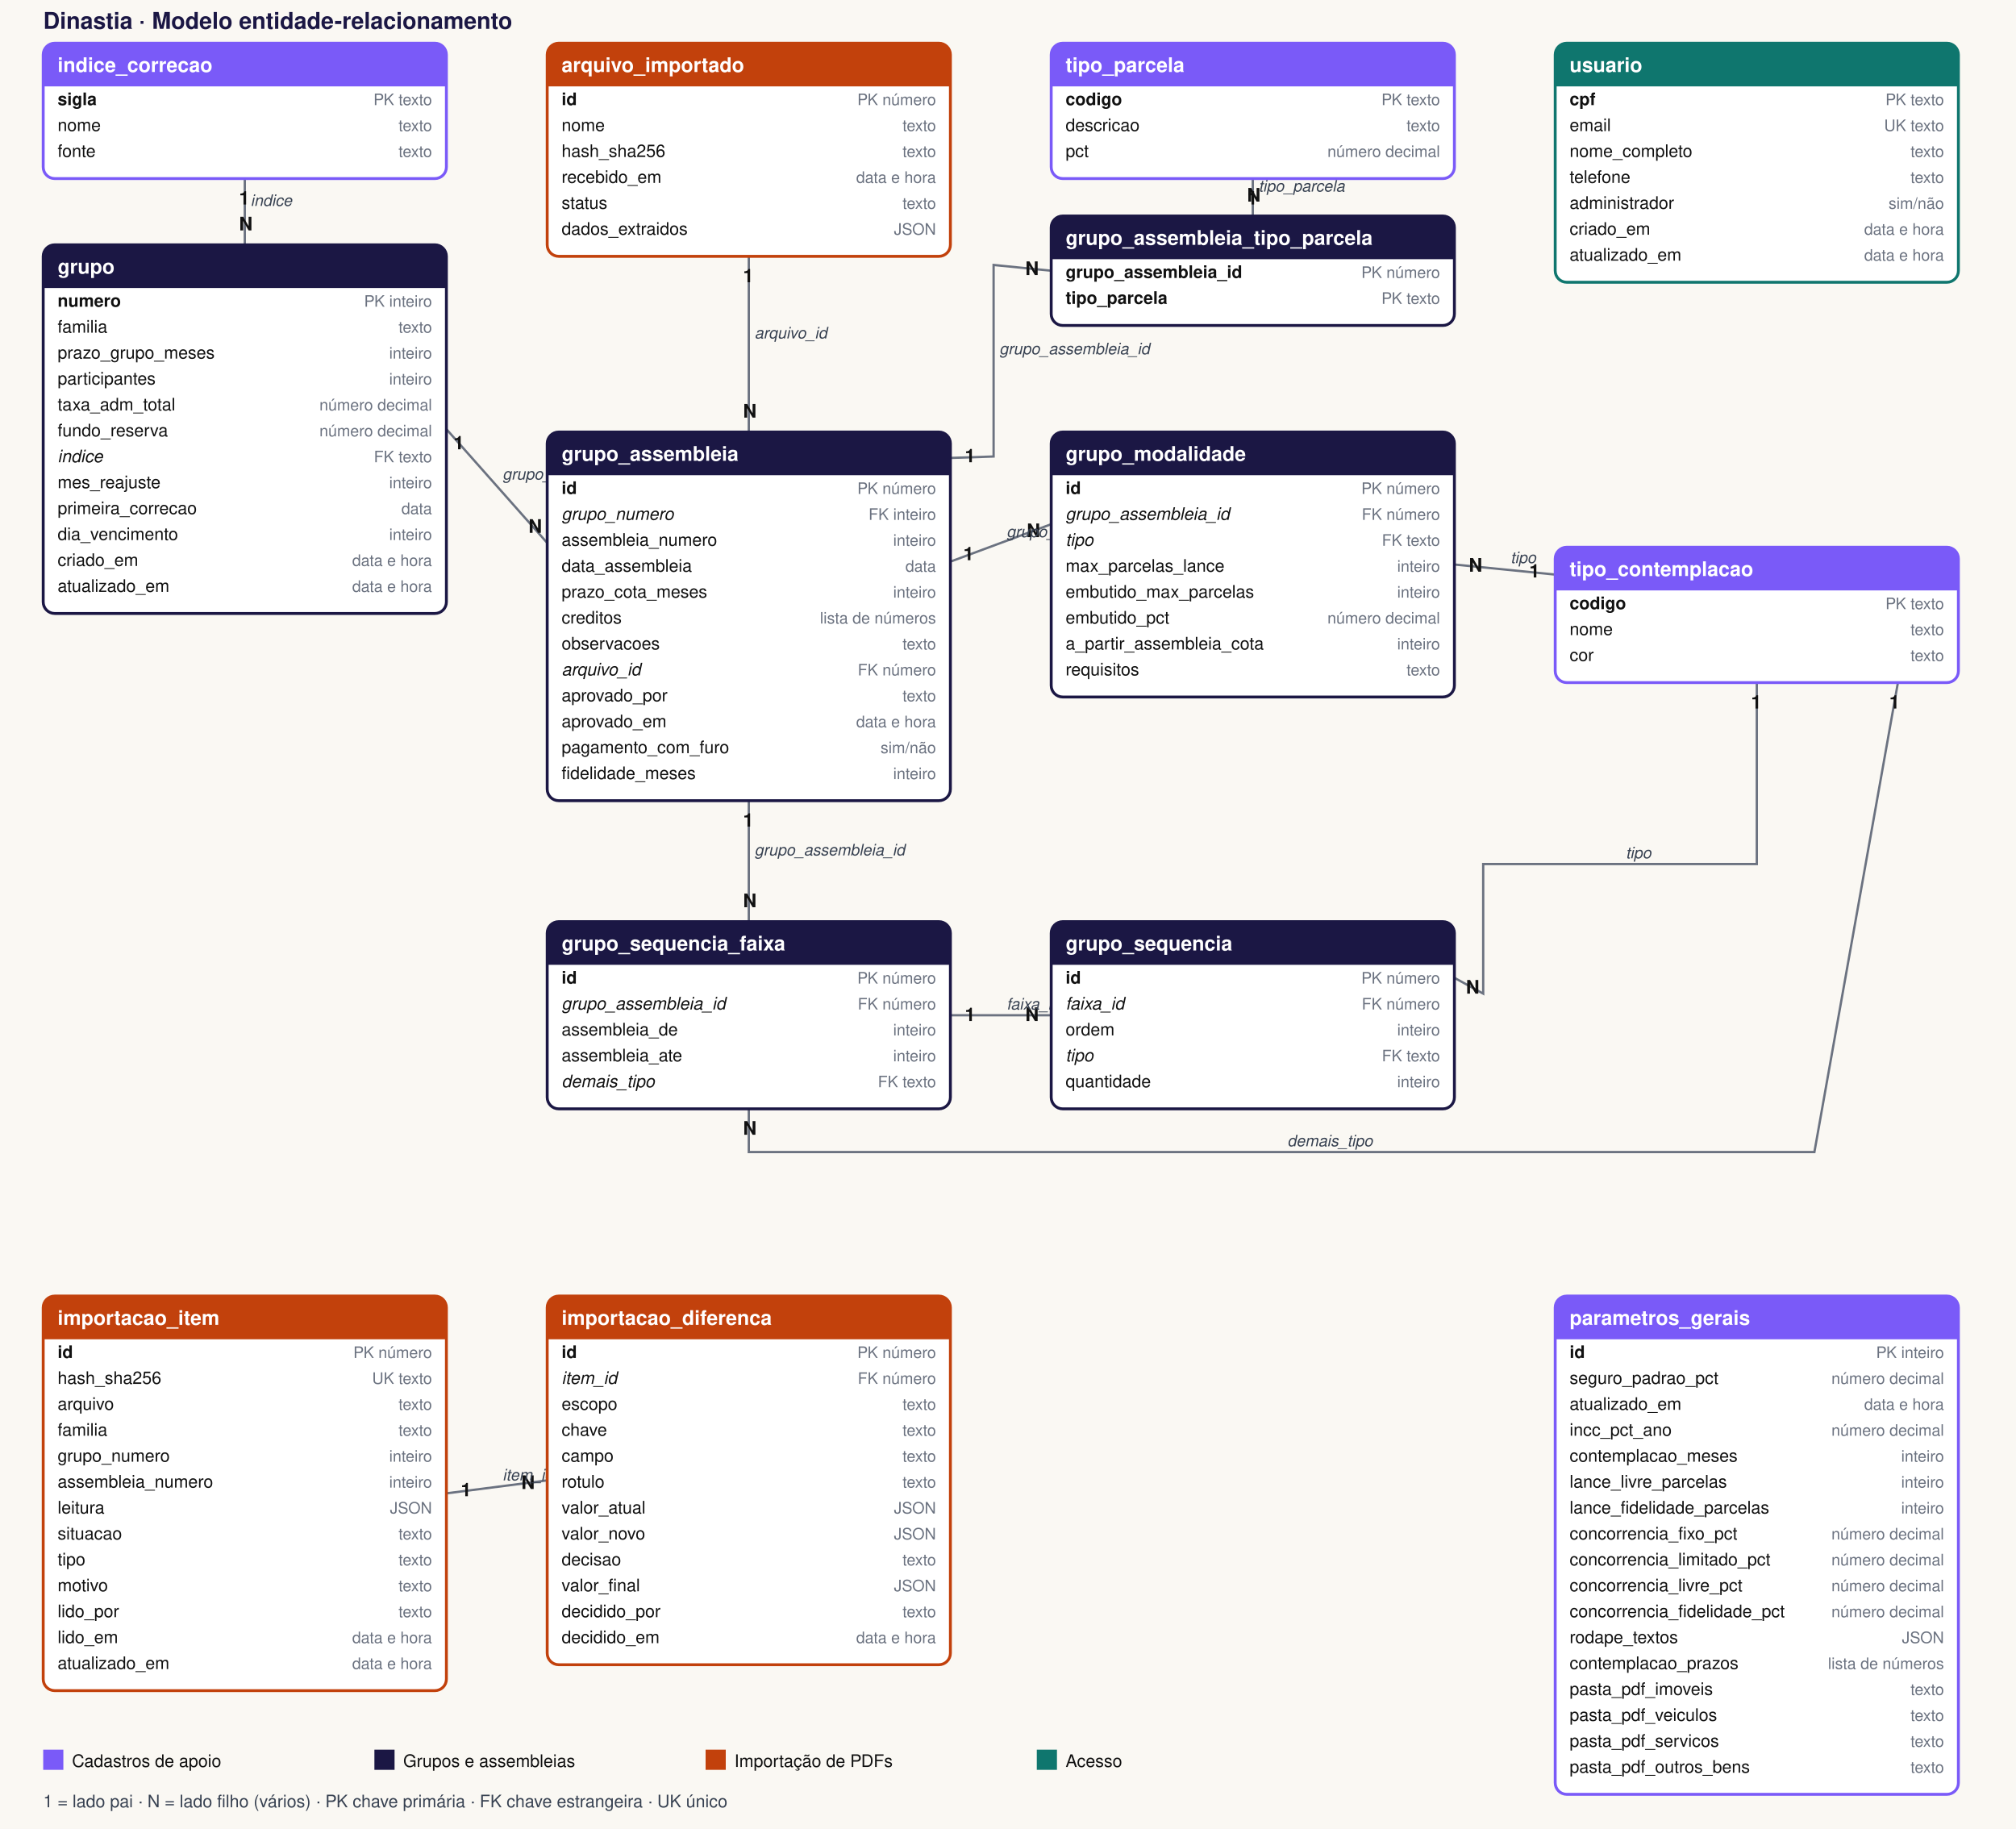
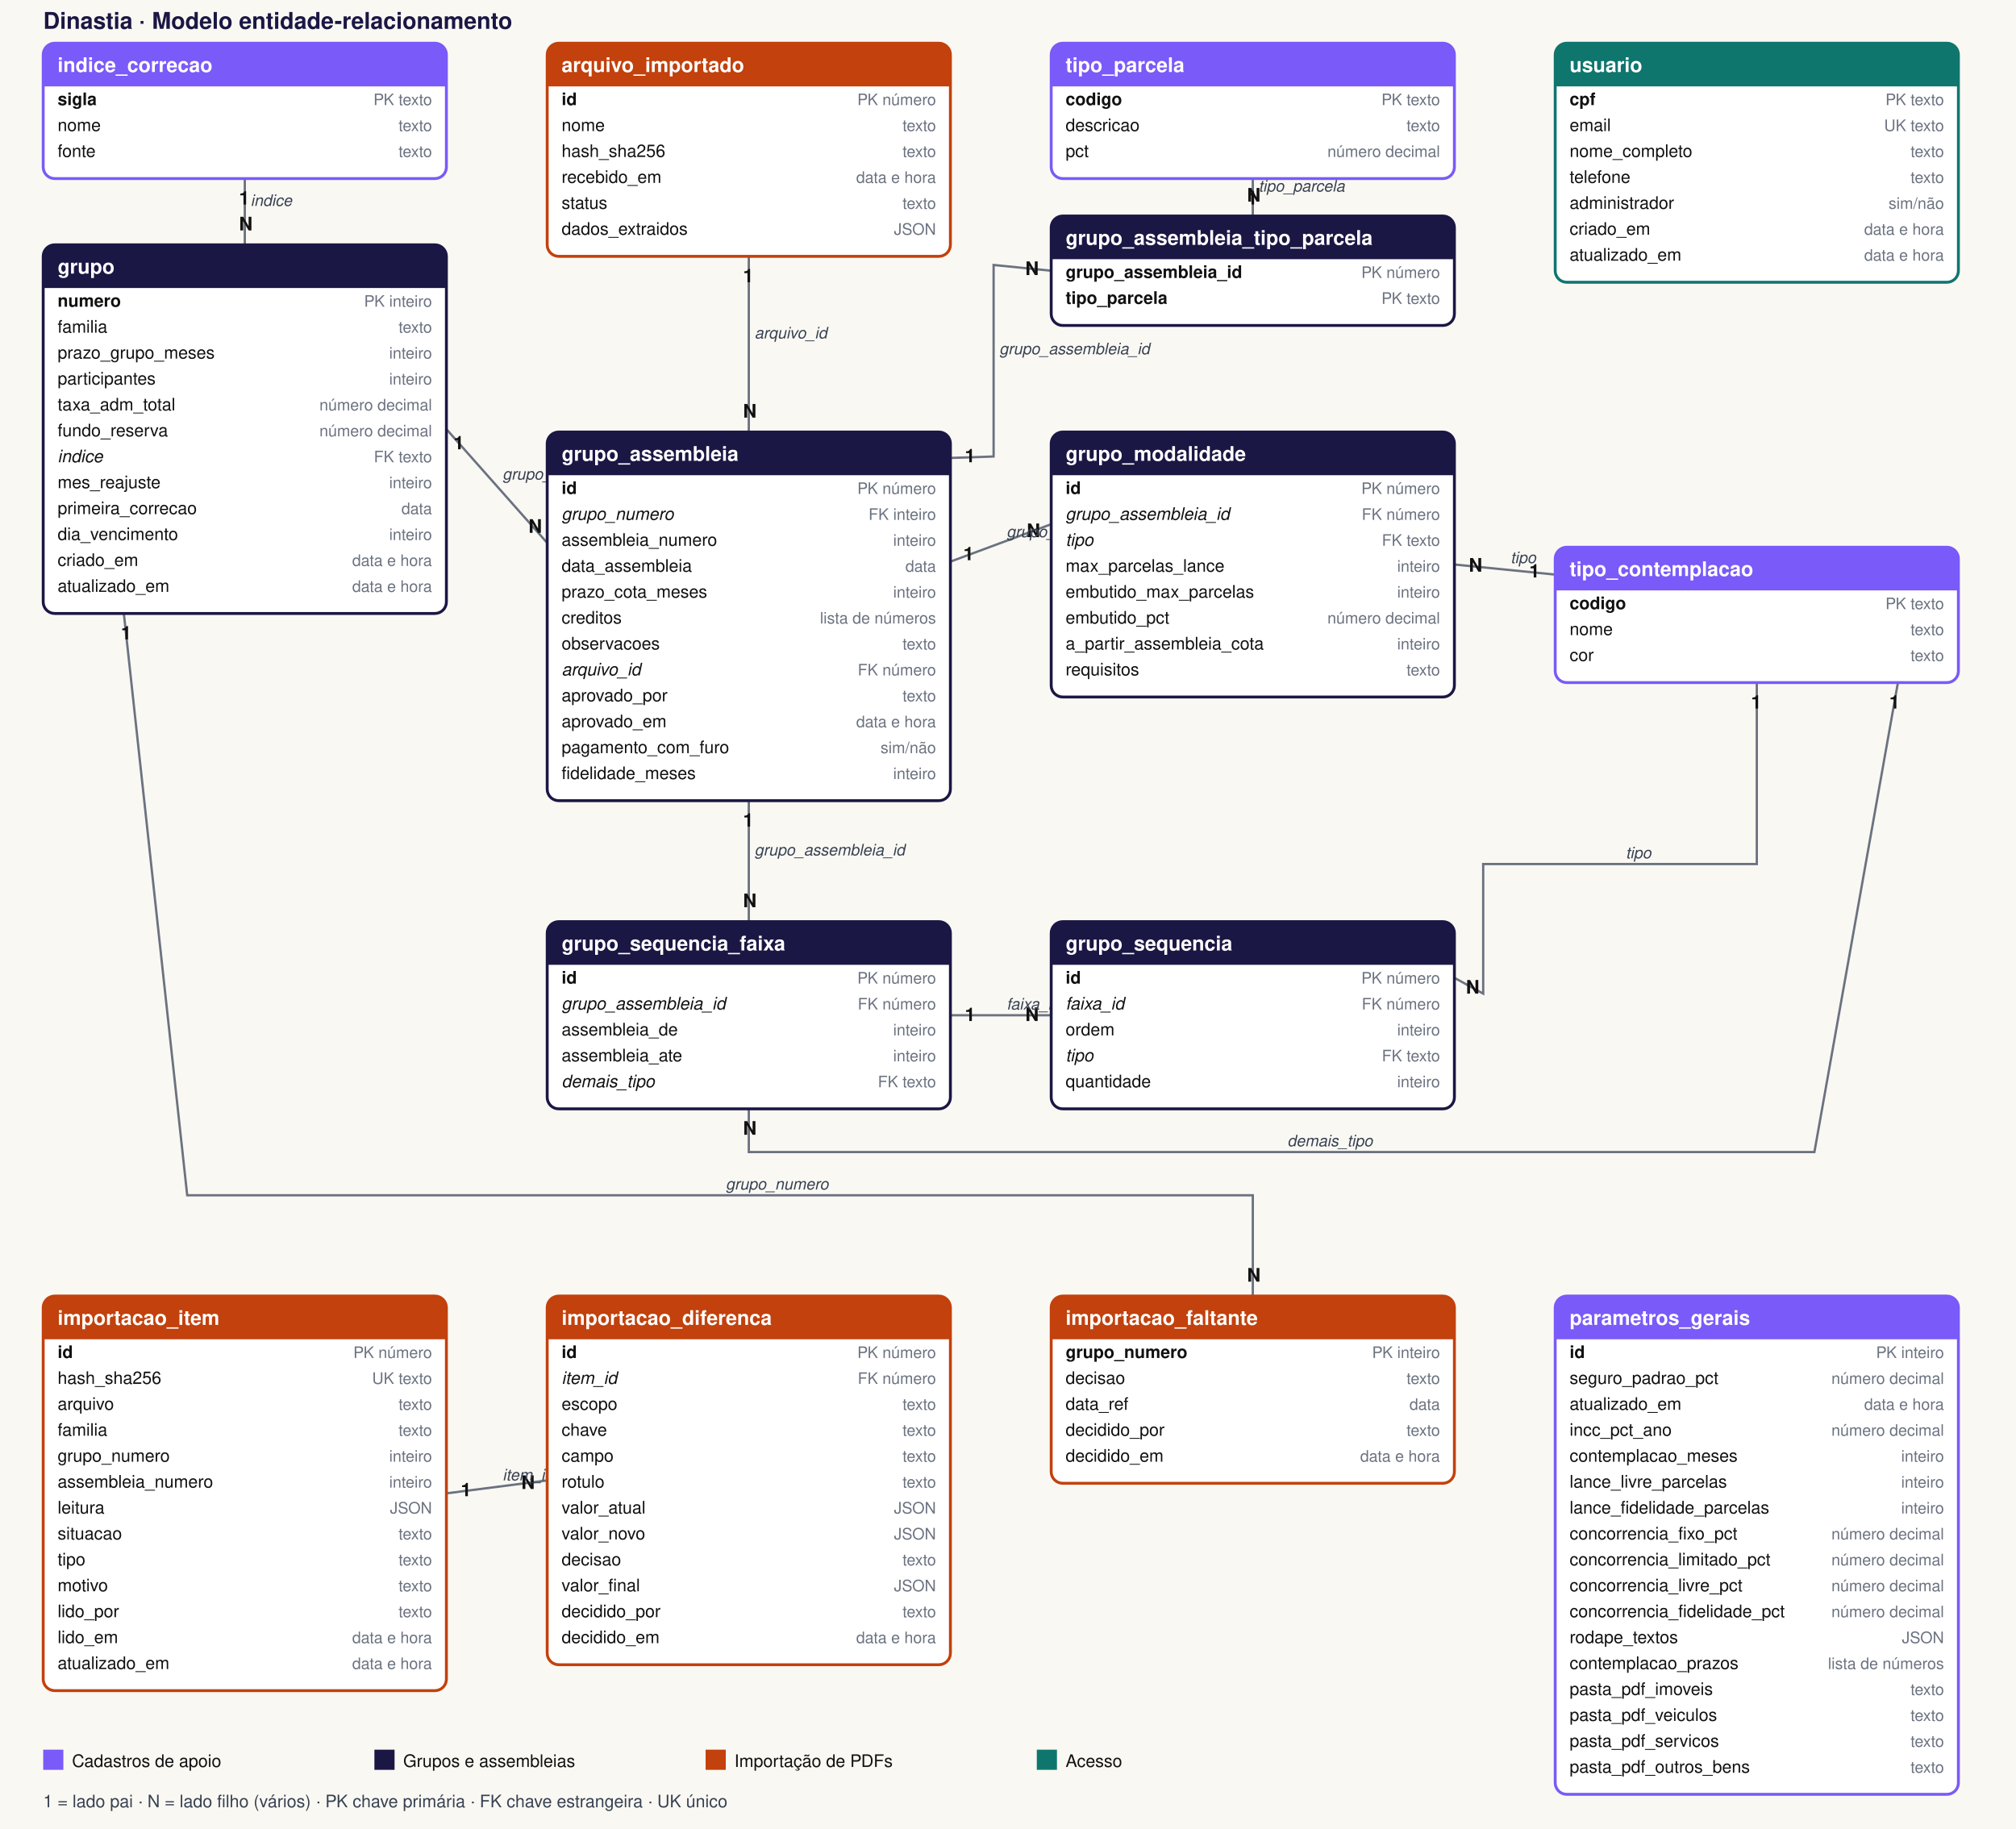
<svg xmlns="http://www.w3.org/2000/svg" width="1400" height="1270" viewBox="0 0 1400 1270" font-family="Helvetica, Arial, sans-serif">
  <rect width="1400" height="1270" fill="#faf8f3" />
  <text x="30" y="20" font-size="16" font-weight="700" fill="#1b1744">Dinastia · Modelo entidade-relacionamento</text>
  <polyline points="170,124 170,170" fill="none" stroke="#6b7280" stroke-width="1.6" />
  <text x="166" y="142" font-size="13" font-weight="700" fill="#111">1</text>
  <text x="166" y="160" font-size="13" font-weight="700" fill="#111">N</text>
  <text x="174" y="143" font-size="11" fill="#374151" font-style="italic">indice</text>
  <polyline points="310,298 380,377" fill="none" stroke="#6b7280" stroke-width="1.6" />
  <text x="315" y="312" font-size="13" font-weight="700" fill="#111">1</text>
  <text x="367" y="370" font-size="13" font-weight="700" fill="#111">N</text>
  <text x="349" y="333" font-size="11" fill="#374151" font-style="italic">grupo_numero</text>
  <polyline points="520,178 520,300" fill="none" stroke="#6b7280" stroke-width="1.6" />
  <text x="516" y="196" font-size="13" font-weight="700" fill="#111">1</text>
  <text x="516" y="290" font-size="13" font-weight="700" fill="#111">N</text>
  <text x="524" y="235" font-size="11" fill="#374151" font-style="italic">arquivo_id</text>
  <polyline points="660,318 690,317 690,184 730,188" fill="none" stroke="#6b7280" stroke-width="1.6" />
  <text x="670" y="321" font-size="13" font-weight="700" fill="#111">1</text>
  <text x="712" y="191" font-size="13" font-weight="700" fill="#111">N</text>
  <text x="694" y="246" font-size="11" fill="#374151" font-style="italic">grupo_assembleia_id</text>
  <polyline points="870,124 870,150" fill="none" stroke="#6b7280" stroke-width="1.6" />
  <text x="866" y="142" font-size="13" font-weight="700" fill="#111">1</text>
  <text x="866" y="140" font-size="13" font-weight="700" fill="#111">N</text>
  <text x="874" y="133" font-size="11" fill="#374151" font-style="italic">tipo_parcela</text>
  <polyline points="660,390 730,364" fill="none" stroke="#6b7280" stroke-width="1.6" />
  <text x="669" y="389" font-size="13" font-weight="700" fill="#111">1</text>
  <text x="713" y="373" font-size="13" font-weight="700" fill="#111">N</text>
  <text x="699" y="373" font-size="11" fill="#374151" font-style="italic">grupo_assembleia_id</text>
  <polyline points="1080,399 1010,392" fill="none" stroke="#6b7280" stroke-width="1.6" />
  <text x="1062" y="401" font-size="13" font-weight="700" fill="#111">1</text>
  <text x="1020" y="397" font-size="13" font-weight="700" fill="#111">N</text>
  <text x="1049" y="391" font-size="11" fill="#374151" font-style="italic">tipo</text>
  <polyline points="520,556 520,640" fill="none" stroke="#6b7280" stroke-width="1.6" />
  <text x="516" y="574" font-size="13" font-weight="700" fill="#111">1</text>
  <text x="516" y="630" font-size="13" font-weight="700" fill="#111">N</text>
  <text x="524" y="594" font-size="11" fill="#374151" font-style="italic">grupo_assembleia_id</text>
  <polyline points="660,705 730,705" fill="none" stroke="#6b7280" stroke-width="1.6" />
  <text x="670" y="709" font-size="13" font-weight="700" fill="#111">1</text>
  <text x="712" y="709" font-size="13" font-weight="700" fill="#111">N</text>
  <text x="699" y="701" font-size="11" fill="#374151" font-style="italic">faixa_id</text>
  <polyline points="1220,474 1220,600 1030,600 1030,690 1010,679" fill="none" stroke="#6b7280" stroke-width="1.6" />
  <text x="1216" y="492" font-size="13" font-weight="700" fill="#111">1</text>
  <text x="1018" y="690" font-size="13" font-weight="700" fill="#111">N</text>
  <text x="1129" y="596" font-size="11" fill="#374151" font-style="italic">tipo</text>
  <polyline points="1318,474 1260,800 520,800 520,770" fill="none" stroke="#6b7280" stroke-width="1.6" />
  <text x="1312" y="492" font-size="13" font-weight="700" fill="#111">1</text>
  <text x="516" y="788" font-size="13" font-weight="700" fill="#111">N</text>
  <text x="894" y="796" font-size="11" fill="#374151" font-style="italic">demais_tipo</text>
  <polyline points="310,1037 380,1028" fill="none" stroke="#6b7280" stroke-width="1.6" />
  <text x="320" y="1039" font-size="13" font-weight="700" fill="#111">1</text>
  <text x="362" y="1034" font-size="13" font-weight="700" fill="#111">N</text>
  <text x="349" y="1028" font-size="11" fill="#374151" font-style="italic">item_id</text>
+   <polyline points="86,426 130,830 870,830 870,900" fill="none" stroke="#6b7280" stroke-width="1.6" />
+   <text x="84" y="444" font-size="13" font-weight="700" fill="#111">1</text>
+   <text x="866" y="890" font-size="13" font-weight="700" fill="#111">N</text>
+   <text x="504" y="826" font-size="11" fill="#374151" font-style="italic">grupo_numero</text>
  <g>
    <rect x="30" y="30" width="280" height="94" rx="8" fill="#fff" stroke="#7a5af8" stroke-width="2" />
    <path d="M30,38 a8,8 0 0 1 8,-8 h264 a8,8 0 0 1 8,8 v22 h-280 z" fill="#7a5af8" />
    <text x="40" y="50" font-size="14" font-weight="700" fill="#fff">indice_correcao</text>
    <text x="40" y="73" font-size="12" font-weight="700" font-style="normal" fill="#111">sigla</text>
    <text x="300" y="73" font-size="11" text-anchor="end" fill="#6b7280">PK  texto</text>
    <text x="40" y="91" font-size="12" font-weight="400" font-style="normal" fill="#111">nome</text>
    <text x="300" y="91" font-size="11" text-anchor="end" fill="#6b7280">texto</text>
    <text x="40" y="109" font-size="12" font-weight="400" font-style="normal" fill="#111">fonte</text>
    <text x="300" y="109" font-size="11" text-anchor="end" fill="#6b7280">texto</text>
  </g>
  <g>
    <rect x="30" y="170" width="280" height="256" rx="8" fill="#fff" stroke="#1b1744" stroke-width="2" />
    <path d="M30,178 a8,8 0 0 1 8,-8 h264 a8,8 0 0 1 8,8 v22 h-280 z" fill="#1b1744" />
    <text x="40" y="190" font-size="14" font-weight="700" fill="#fff">grupo</text>
    <text x="40" y="213" font-size="12" font-weight="700" font-style="normal" fill="#111">numero</text>
    <text x="300" y="213" font-size="11" text-anchor="end" fill="#6b7280">PK  inteiro</text>
    <text x="40" y="231" font-size="12" font-weight="400" font-style="normal" fill="#111">familia</text>
    <text x="300" y="231" font-size="11" text-anchor="end" fill="#6b7280">texto</text>
    <text x="40" y="249" font-size="12" font-weight="400" font-style="normal" fill="#111">prazo_grupo_meses</text>
    <text x="300" y="249" font-size="11" text-anchor="end" fill="#6b7280">inteiro</text>
    <text x="40" y="267" font-size="12" font-weight="400" font-style="normal" fill="#111">participantes</text>
    <text x="300" y="267" font-size="11" text-anchor="end" fill="#6b7280">inteiro</text>
    <text x="40" y="285" font-size="12" font-weight="400" font-style="normal" fill="#111">taxa_adm_total</text>
    <text x="300" y="285" font-size="11" text-anchor="end" fill="#6b7280">número decimal</text>
    <text x="40" y="303" font-size="12" font-weight="400" font-style="normal" fill="#111">fundo_reserva</text>
    <text x="300" y="303" font-size="11" text-anchor="end" fill="#6b7280">número decimal</text>
    <text x="40" y="321" font-size="12" font-weight="400" font-style="italic" fill="#111">indice</text>
    <text x="300" y="321" font-size="11" text-anchor="end" fill="#6b7280">FK  texto</text>
    <text x="40" y="339" font-size="12" font-weight="400" font-style="normal" fill="#111">mes_reajuste</text>
    <text x="300" y="339" font-size="11" text-anchor="end" fill="#6b7280">inteiro</text>
    <text x="40" y="357" font-size="12" font-weight="400" font-style="normal" fill="#111">primeira_correcao</text>
    <text x="300" y="357" font-size="11" text-anchor="end" fill="#6b7280">data</text>
    <text x="40" y="375" font-size="12" font-weight="400" font-style="normal" fill="#111">dia_vencimento</text>
    <text x="300" y="375" font-size="11" text-anchor="end" fill="#6b7280">inteiro</text>
    <text x="40" y="393" font-size="12" font-weight="400" font-style="normal" fill="#111">criado_em</text>
    <text x="300" y="393" font-size="11" text-anchor="end" fill="#6b7280">data e hora</text>
    <text x="40" y="411" font-size="12" font-weight="400" font-style="normal" fill="#111">atualizado_em</text>
    <text x="300" y="411" font-size="11" text-anchor="end" fill="#6b7280">data e hora</text>
  </g>
  <g>
    <rect x="380" y="30" width="280" height="148" rx="8" fill="#fff" stroke="#c2410c" stroke-width="2" />
    <path d="M380,38 a8,8 0 0 1 8,-8 h264 a8,8 0 0 1 8,8 v22 h-280 z" fill="#c2410c" />
    <text x="390" y="50" font-size="14" font-weight="700" fill="#fff">arquivo_importado</text>
    <text x="390" y="73" font-size="12" font-weight="700" font-style="normal" fill="#111">id</text>
    <text x="650" y="73" font-size="11" text-anchor="end" fill="#6b7280">PK  número</text>
    <text x="390" y="91" font-size="12" font-weight="400" font-style="normal" fill="#111">nome</text>
    <text x="650" y="91" font-size="11" text-anchor="end" fill="#6b7280">texto</text>
    <text x="390" y="109" font-size="12" font-weight="400" font-style="normal" fill="#111">hash_sha256</text>
    <text x="650" y="109" font-size="11" text-anchor="end" fill="#6b7280">texto</text>
    <text x="390" y="127" font-size="12" font-weight="400" font-style="normal" fill="#111">recebido_em</text>
    <text x="650" y="127" font-size="11" text-anchor="end" fill="#6b7280">data e hora</text>
    <text x="390" y="145" font-size="12" font-weight="400" font-style="normal" fill="#111">status</text>
    <text x="650" y="145" font-size="11" text-anchor="end" fill="#6b7280">texto</text>
    <text x="390" y="163" font-size="12" font-weight="400" font-style="normal" fill="#111">dados_extraidos</text>
    <text x="650" y="163" font-size="11" text-anchor="end" fill="#6b7280">JSON</text>
  </g>
  <g>
    <rect x="380" y="300" width="280" height="256" rx="8" fill="#fff" stroke="#1b1744" stroke-width="2" />
    <path d="M380,308 a8,8 0 0 1 8,-8 h264 a8,8 0 0 1 8,8 v22 h-280 z" fill="#1b1744" />
    <text x="390" y="320" font-size="14" font-weight="700" fill="#fff">grupo_assembleia</text>
    <text x="390" y="343" font-size="12" font-weight="700" font-style="normal" fill="#111">id</text>
    <text x="650" y="343" font-size="11" text-anchor="end" fill="#6b7280">PK  número</text>
    <text x="390" y="361" font-size="12" font-weight="400" font-style="italic" fill="#111">grupo_numero</text>
    <text x="650" y="361" font-size="11" text-anchor="end" fill="#6b7280">FK  inteiro</text>
    <text x="390" y="379" font-size="12" font-weight="400" font-style="normal" fill="#111">assembleia_numero</text>
    <text x="650" y="379" font-size="11" text-anchor="end" fill="#6b7280">inteiro</text>
    <text x="390" y="397" font-size="12" font-weight="400" font-style="normal" fill="#111">data_assembleia</text>
    <text x="650" y="397" font-size="11" text-anchor="end" fill="#6b7280">data</text>
    <text x="390" y="415" font-size="12" font-weight="400" font-style="normal" fill="#111">prazo_cota_meses</text>
    <text x="650" y="415" font-size="11" text-anchor="end" fill="#6b7280">inteiro</text>
    <text x="390" y="433" font-size="12" font-weight="400" font-style="normal" fill="#111">creditos</text>
    <text x="650" y="433" font-size="11" text-anchor="end" fill="#6b7280">lista de números</text>
    <text x="390" y="451" font-size="12" font-weight="400" font-style="normal" fill="#111">observacoes</text>
    <text x="650" y="451" font-size="11" text-anchor="end" fill="#6b7280">texto</text>
    <text x="390" y="469" font-size="12" font-weight="400" font-style="italic" fill="#111">arquivo_id</text>
    <text x="650" y="469" font-size="11" text-anchor="end" fill="#6b7280">FK  número</text>
    <text x="390" y="487" font-size="12" font-weight="400" font-style="normal" fill="#111">aprovado_por</text>
    <text x="650" y="487" font-size="11" text-anchor="end" fill="#6b7280">texto</text>
    <text x="390" y="505" font-size="12" font-weight="400" font-style="normal" fill="#111">aprovado_em</text>
    <text x="650" y="505" font-size="11" text-anchor="end" fill="#6b7280">data e hora</text>
    <text x="390" y="523" font-size="12" font-weight="400" font-style="normal" fill="#111">pagamento_com_furo</text>
    <text x="650" y="523" font-size="11" text-anchor="end" fill="#6b7280">sim/não</text>
    <text x="390" y="541" font-size="12" font-weight="400" font-style="normal" fill="#111">fidelidade_meses</text>
    <text x="650" y="541" font-size="11" text-anchor="end" fill="#6b7280">inteiro</text>
  </g>
  <g>
    <rect x="730" y="30" width="280" height="94" rx="8" fill="#fff" stroke="#7a5af8" stroke-width="2" />
    <path d="M730,38 a8,8 0 0 1 8,-8 h264 a8,8 0 0 1 8,8 v22 h-280 z" fill="#7a5af8" />
    <text x="740" y="50" font-size="14" font-weight="700" fill="#fff">tipo_parcela</text>
    <text x="740" y="73" font-size="12" font-weight="700" font-style="normal" fill="#111">codigo</text>
    <text x="1000" y="73" font-size="11" text-anchor="end" fill="#6b7280">PK  texto</text>
    <text x="740" y="91" font-size="12" font-weight="400" font-style="normal" fill="#111">descricao</text>
    <text x="1000" y="91" font-size="11" text-anchor="end" fill="#6b7280">texto</text>
    <text x="740" y="109" font-size="12" font-weight="400" font-style="normal" fill="#111">pct</text>
    <text x="1000" y="109" font-size="11" text-anchor="end" fill="#6b7280">número decimal</text>
  </g>
  <g>
    <rect x="730" y="150" width="280" height="76" rx="8" fill="#fff" stroke="#1b1744" stroke-width="2" />
    <path d="M730,158 a8,8 0 0 1 8,-8 h264 a8,8 0 0 1 8,8 v22 h-280 z" fill="#1b1744" />
    <text x="740" y="170" font-size="14" font-weight="700" fill="#fff">grupo_assembleia_tipo_parcela</text>
    <text x="740" y="193" font-size="12" font-weight="700" font-style="normal" fill="#111">grupo_assembleia_id</text>
    <text x="1000" y="193" font-size="11" text-anchor="end" fill="#6b7280">PK  número</text>
    <text x="740" y="211" font-size="12" font-weight="700" font-style="normal" fill="#111">tipo_parcela</text>
    <text x="1000" y="211" font-size="11" text-anchor="end" fill="#6b7280">PK  texto</text>
  </g>
  <g>
    <rect x="730" y="300" width="280" height="184" rx="8" fill="#fff" stroke="#1b1744" stroke-width="2" />
    <path d="M730,308 a8,8 0 0 1 8,-8 h264 a8,8 0 0 1 8,8 v22 h-280 z" fill="#1b1744" />
    <text x="740" y="320" font-size="14" font-weight="700" fill="#fff">grupo_modalidade</text>
    <text x="740" y="343" font-size="12" font-weight="700" font-style="normal" fill="#111">id</text>
    <text x="1000" y="343" font-size="11" text-anchor="end" fill="#6b7280">PK  número</text>
    <text x="740" y="361" font-size="12" font-weight="400" font-style="italic" fill="#111">grupo_assembleia_id</text>
    <text x="1000" y="361" font-size="11" text-anchor="end" fill="#6b7280">FK  número</text>
    <text x="740" y="379" font-size="12" font-weight="400" font-style="italic" fill="#111">tipo</text>
    <text x="1000" y="379" font-size="11" text-anchor="end" fill="#6b7280">FK  texto</text>
    <text x="740" y="397" font-size="12" font-weight="400" font-style="normal" fill="#111">max_parcelas_lance</text>
    <text x="1000" y="397" font-size="11" text-anchor="end" fill="#6b7280">inteiro</text>
    <text x="740" y="415" font-size="12" font-weight="400" font-style="normal" fill="#111">embutido_max_parcelas</text>
    <text x="1000" y="415" font-size="11" text-anchor="end" fill="#6b7280">inteiro</text>
    <text x="740" y="433" font-size="12" font-weight="400" font-style="normal" fill="#111">embutido_pct</text>
    <text x="1000" y="433" font-size="11" text-anchor="end" fill="#6b7280">número decimal</text>
    <text x="740" y="451" font-size="12" font-weight="400" font-style="normal" fill="#111">a_partir_assembleia_cota</text>
    <text x="1000" y="451" font-size="11" text-anchor="end" fill="#6b7280">inteiro</text>
    <text x="740" y="469" font-size="12" font-weight="400" font-style="normal" fill="#111">requisitos</text>
    <text x="1000" y="469" font-size="11" text-anchor="end" fill="#6b7280">texto</text>
  </g>
  <g>
    <rect x="1080" y="380" width="280" height="94" rx="8" fill="#fff" stroke="#7a5af8" stroke-width="2" />
    <path d="M1080,388 a8,8 0 0 1 8,-8 h264 a8,8 0 0 1 8,8 v22 h-280 z" fill="#7a5af8" />
    <text x="1090" y="400" font-size="14" font-weight="700" fill="#fff">tipo_contemplacao</text>
    <text x="1090" y="423" font-size="12" font-weight="700" font-style="normal" fill="#111">codigo</text>
    <text x="1350" y="423" font-size="11" text-anchor="end" fill="#6b7280">PK  texto</text>
    <text x="1090" y="441" font-size="12" font-weight="400" font-style="normal" fill="#111">nome</text>
    <text x="1350" y="441" font-size="11" text-anchor="end" fill="#6b7280">texto</text>
    <text x="1090" y="459" font-size="12" font-weight="400" font-style="normal" fill="#111">cor</text>
    <text x="1350" y="459" font-size="11" text-anchor="end" fill="#6b7280">texto</text>
  </g>
  <g>
    <rect x="380" y="640" width="280" height="130" rx="8" fill="#fff" stroke="#1b1744" stroke-width="2" />
    <path d="M380,648 a8,8 0 0 1 8,-8 h264 a8,8 0 0 1 8,8 v22 h-280 z" fill="#1b1744" />
    <text x="390" y="660" font-size="14" font-weight="700" fill="#fff">grupo_sequencia_faixa</text>
    <text x="390" y="683" font-size="12" font-weight="700" font-style="normal" fill="#111">id</text>
    <text x="650" y="683" font-size="11" text-anchor="end" fill="#6b7280">PK  número</text>
    <text x="390" y="701" font-size="12" font-weight="400" font-style="italic" fill="#111">grupo_assembleia_id</text>
    <text x="650" y="701" font-size="11" text-anchor="end" fill="#6b7280">FK  número</text>
    <text x="390" y="719" font-size="12" font-weight="400" font-style="normal" fill="#111">assembleia_de</text>
    <text x="650" y="719" font-size="11" text-anchor="end" fill="#6b7280">inteiro</text>
    <text x="390" y="737" font-size="12" font-weight="400" font-style="normal" fill="#111">assembleia_ate</text>
    <text x="650" y="737" font-size="11" text-anchor="end" fill="#6b7280">inteiro</text>
    <text x="390" y="755" font-size="12" font-weight="400" font-style="italic" fill="#111">demais_tipo</text>
    <text x="650" y="755" font-size="11" text-anchor="end" fill="#6b7280">FK  texto</text>
  </g>
  <g>
    <rect x="730" y="640" width="280" height="130" rx="8" fill="#fff" stroke="#1b1744" stroke-width="2" />
    <path d="M730,648 a8,8 0 0 1 8,-8 h264 a8,8 0 0 1 8,8 v22 h-280 z" fill="#1b1744" />
    <text x="740" y="660" font-size="14" font-weight="700" fill="#fff">grupo_sequencia</text>
    <text x="740" y="683" font-size="12" font-weight="700" font-style="normal" fill="#111">id</text>
    <text x="1000" y="683" font-size="11" text-anchor="end" fill="#6b7280">PK  número</text>
    <text x="740" y="701" font-size="12" font-weight="400" font-style="italic" fill="#111">faixa_id</text>
    <text x="1000" y="701" font-size="11" text-anchor="end" fill="#6b7280">FK  número</text>
    <text x="740" y="719" font-size="12" font-weight="400" font-style="normal" fill="#111">ordem</text>
    <text x="1000" y="719" font-size="11" text-anchor="end" fill="#6b7280">inteiro</text>
    <text x="740" y="737" font-size="12" font-weight="400" font-style="italic" fill="#111">tipo</text>
    <text x="1000" y="737" font-size="11" text-anchor="end" fill="#6b7280">FK  texto</text>
    <text x="740" y="755" font-size="12" font-weight="400" font-style="normal" fill="#111">quantidade</text>
    <text x="1000" y="755" font-size="11" text-anchor="end" fill="#6b7280">inteiro</text>
  </g>
  <g>
    <rect x="30" y="900" width="280" height="274" rx="8" fill="#fff" stroke="#c2410c" stroke-width="2" />
    <path d="M30,908 a8,8 0 0 1 8,-8 h264 a8,8 0 0 1 8,8 v22 h-280 z" fill="#c2410c" />
    <text x="40" y="920" font-size="14" font-weight="700" fill="#fff">importacao_item</text>
    <text x="40" y="943" font-size="12" font-weight="700" font-style="normal" fill="#111">id</text>
    <text x="300" y="943" font-size="11" text-anchor="end" fill="#6b7280">PK  número</text>
    <text x="40" y="961" font-size="12" font-weight="400" font-style="normal" fill="#111">hash_sha256</text>
    <text x="300" y="961" font-size="11" text-anchor="end" fill="#6b7280">UK  texto</text>
    <text x="40" y="979" font-size="12" font-weight="400" font-style="normal" fill="#111">arquivo</text>
    <text x="300" y="979" font-size="11" text-anchor="end" fill="#6b7280">texto</text>
    <text x="40" y="997" font-size="12" font-weight="400" font-style="normal" fill="#111">familia</text>
    <text x="300" y="997" font-size="11" text-anchor="end" fill="#6b7280">texto</text>
    <text x="40" y="1015" font-size="12" font-weight="400" font-style="normal" fill="#111">grupo_numero</text>
    <text x="300" y="1015" font-size="11" text-anchor="end" fill="#6b7280">inteiro</text>
    <text x="40" y="1033" font-size="12" font-weight="400" font-style="normal" fill="#111">assembleia_numero</text>
    <text x="300" y="1033" font-size="11" text-anchor="end" fill="#6b7280">inteiro</text>
    <text x="40" y="1051" font-size="12" font-weight="400" font-style="normal" fill="#111">leitura</text>
    <text x="300" y="1051" font-size="11" text-anchor="end" fill="#6b7280">JSON</text>
    <text x="40" y="1069" font-size="12" font-weight="400" font-style="normal" fill="#111">situacao</text>
    <text x="300" y="1069" font-size="11" text-anchor="end" fill="#6b7280">texto</text>
    <text x="40" y="1087" font-size="12" font-weight="400" font-style="normal" fill="#111">tipo</text>
    <text x="300" y="1087" font-size="11" text-anchor="end" fill="#6b7280">texto</text>
    <text x="40" y="1105" font-size="12" font-weight="400" font-style="normal" fill="#111">motivo</text>
    <text x="300" y="1105" font-size="11" text-anchor="end" fill="#6b7280">texto</text>
    <text x="40" y="1123" font-size="12" font-weight="400" font-style="normal" fill="#111">lido_por</text>
    <text x="300" y="1123" font-size="11" text-anchor="end" fill="#6b7280">texto</text>
    <text x="40" y="1141" font-size="12" font-weight="400" font-style="normal" fill="#111">lido_em</text>
    <text x="300" y="1141" font-size="11" text-anchor="end" fill="#6b7280">data e hora</text>
    <text x="40" y="1159" font-size="12" font-weight="400" font-style="normal" fill="#111">atualizado_em</text>
    <text x="300" y="1159" font-size="11" text-anchor="end" fill="#6b7280">data e hora</text>
  </g>
  <g>
    <rect x="380" y="900" width="280" height="256" rx="8" fill="#fff" stroke="#c2410c" stroke-width="2" />
    <path d="M380,908 a8,8 0 0 1 8,-8 h264 a8,8 0 0 1 8,8 v22 h-280 z" fill="#c2410c" />
    <text x="390" y="920" font-size="14" font-weight="700" fill="#fff">importacao_diferenca</text>
    <text x="390" y="943" font-size="12" font-weight="700" font-style="normal" fill="#111">id</text>
    <text x="650" y="943" font-size="11" text-anchor="end" fill="#6b7280">PK  número</text>
    <text x="390" y="961" font-size="12" font-weight="400" font-style="italic" fill="#111">item_id</text>
    <text x="650" y="961" font-size="11" text-anchor="end" fill="#6b7280">FK  número</text>
    <text x="390" y="979" font-size="12" font-weight="400" font-style="normal" fill="#111">escopo</text>
    <text x="650" y="979" font-size="11" text-anchor="end" fill="#6b7280">texto</text>
    <text x="390" y="997" font-size="12" font-weight="400" font-style="normal" fill="#111">chave</text>
    <text x="650" y="997" font-size="11" text-anchor="end" fill="#6b7280">texto</text>
    <text x="390" y="1015" font-size="12" font-weight="400" font-style="normal" fill="#111">campo</text>
    <text x="650" y="1015" font-size="11" text-anchor="end" fill="#6b7280">texto</text>
    <text x="390" y="1033" font-size="12" font-weight="400" font-style="normal" fill="#111">rotulo</text>
    <text x="650" y="1033" font-size="11" text-anchor="end" fill="#6b7280">texto</text>
    <text x="390" y="1051" font-size="12" font-weight="400" font-style="normal" fill="#111">valor_atual</text>
    <text x="650" y="1051" font-size="11" text-anchor="end" fill="#6b7280">JSON</text>
    <text x="390" y="1069" font-size="12" font-weight="400" font-style="normal" fill="#111">valor_novo</text>
    <text x="650" y="1069" font-size="11" text-anchor="end" fill="#6b7280">JSON</text>
    <text x="390" y="1087" font-size="12" font-weight="400" font-style="normal" fill="#111">decisao</text>
    <text x="650" y="1087" font-size="11" text-anchor="end" fill="#6b7280">texto</text>
    <text x="390" y="1105" font-size="12" font-weight="400" font-style="normal" fill="#111">valor_final</text>
    <text x="650" y="1105" font-size="11" text-anchor="end" fill="#6b7280">JSON</text>
    <text x="390" y="1123" font-size="12" font-weight="400" font-style="normal" fill="#111">decidido_por</text>
    <text x="650" y="1123" font-size="11" text-anchor="end" fill="#6b7280">texto</text>
    <text x="390" y="1141" font-size="12" font-weight="400" font-style="normal" fill="#111">decidido_em</text>
    <text x="650" y="1141" font-size="11" text-anchor="end" fill="#6b7280">data e hora</text>
+   </g>
+   <g>
+     <rect x="730" y="900" width="280" height="130" rx="8" fill="#fff" stroke="#c2410c" stroke-width="2" />
+     <path d="M730,908 a8,8 0 0 1 8,-8 h264 a8,8 0 0 1 8,8 v22 h-280 z" fill="#c2410c" />
+     <text x="740" y="920" font-size="14" font-weight="700" fill="#fff">importacao_faltante</text>
+     <text x="740" y="943" font-size="12" font-weight="700" font-style="normal" fill="#111">grupo_numero</text>
+     <text x="1000" y="943" font-size="11" text-anchor="end" fill="#6b7280">PK  inteiro</text>
+     <text x="740" y="961" font-size="12" font-weight="400" font-style="normal" fill="#111">decisao</text>
+     <text x="1000" y="961" font-size="11" text-anchor="end" fill="#6b7280">texto</text>
+     <text x="740" y="979" font-size="12" font-weight="400" font-style="normal" fill="#111">data_ref</text>
+     <text x="1000" y="979" font-size="11" text-anchor="end" fill="#6b7280">data</text>
+     <text x="740" y="997" font-size="12" font-weight="400" font-style="normal" fill="#111">decidido_por</text>
+     <text x="1000" y="997" font-size="11" text-anchor="end" fill="#6b7280">texto</text>
+     <text x="740" y="1015" font-size="12" font-weight="400" font-style="normal" fill="#111">decidido_em</text>
+     <text x="1000" y="1015" font-size="11" text-anchor="end" fill="#6b7280">data e hora</text>
  </g>
  <g>
    <rect x="1080" y="900" width="280" height="346" rx="8" fill="#fff" stroke="#7a5af8" stroke-width="2" />
    <path d="M1080,908 a8,8 0 0 1 8,-8 h264 a8,8 0 0 1 8,8 v22 h-280 z" fill="#7a5af8" />
    <text x="1090" y="920" font-size="14" font-weight="700" fill="#fff">parametros_gerais</text>
    <text x="1090" y="943" font-size="12" font-weight="700" font-style="normal" fill="#111">id</text>
    <text x="1350" y="943" font-size="11" text-anchor="end" fill="#6b7280">PK  inteiro</text>
    <text x="1090" y="961" font-size="12" font-weight="400" font-style="normal" fill="#111">seguro_padrao_pct</text>
    <text x="1350" y="961" font-size="11" text-anchor="end" fill="#6b7280">número decimal</text>
    <text x="1090" y="979" font-size="12" font-weight="400" font-style="normal" fill="#111">atualizado_em</text>
    <text x="1350" y="979" font-size="11" text-anchor="end" fill="#6b7280">data e hora</text>
    <text x="1090" y="997" font-size="12" font-weight="400" font-style="normal" fill="#111">incc_pct_ano</text>
    <text x="1350" y="997" font-size="11" text-anchor="end" fill="#6b7280">número decimal</text>
    <text x="1090" y="1015" font-size="12" font-weight="400" font-style="normal" fill="#111">contemplacao_meses</text>
    <text x="1350" y="1015" font-size="11" text-anchor="end" fill="#6b7280">inteiro</text>
    <text x="1090" y="1033" font-size="12" font-weight="400" font-style="normal" fill="#111">lance_livre_parcelas</text>
    <text x="1350" y="1033" font-size="11" text-anchor="end" fill="#6b7280">inteiro</text>
    <text x="1090" y="1051" font-size="12" font-weight="400" font-style="normal" fill="#111">lance_fidelidade_parcelas</text>
    <text x="1350" y="1051" font-size="11" text-anchor="end" fill="#6b7280">inteiro</text>
    <text x="1090" y="1069" font-size="12" font-weight="400" font-style="normal" fill="#111">concorrencia_fixo_pct</text>
    <text x="1350" y="1069" font-size="11" text-anchor="end" fill="#6b7280">número decimal</text>
    <text x="1090" y="1087" font-size="12" font-weight="400" font-style="normal" fill="#111">concorrencia_limitado_pct</text>
    <text x="1350" y="1087" font-size="11" text-anchor="end" fill="#6b7280">número decimal</text>
    <text x="1090" y="1105" font-size="12" font-weight="400" font-style="normal" fill="#111">concorrencia_livre_pct</text>
    <text x="1350" y="1105" font-size="11" text-anchor="end" fill="#6b7280">número decimal</text>
    <text x="1090" y="1123" font-size="12" font-weight="400" font-style="normal" fill="#111">concorrencia_fidelidade_pct</text>
    <text x="1350" y="1123" font-size="11" text-anchor="end" fill="#6b7280">número decimal</text>
    <text x="1090" y="1141" font-size="12" font-weight="400" font-style="normal" fill="#111">rodape_textos</text>
    <text x="1350" y="1141" font-size="11" text-anchor="end" fill="#6b7280">JSON</text>
    <text x="1090" y="1159" font-size="12" font-weight="400" font-style="normal" fill="#111">contemplacao_prazos</text>
    <text x="1350" y="1159" font-size="11" text-anchor="end" fill="#6b7280">lista de números</text>
    <text x="1090" y="1177" font-size="12" font-weight="400" font-style="normal" fill="#111">pasta_pdf_imoveis</text>
    <text x="1350" y="1177" font-size="11" text-anchor="end" fill="#6b7280">texto</text>
    <text x="1090" y="1195" font-size="12" font-weight="400" font-style="normal" fill="#111">pasta_pdf_veiculos</text>
    <text x="1350" y="1195" font-size="11" text-anchor="end" fill="#6b7280">texto</text>
    <text x="1090" y="1213" font-size="12" font-weight="400" font-style="normal" fill="#111">pasta_pdf_servicos</text>
    <text x="1350" y="1213" font-size="11" text-anchor="end" fill="#6b7280">texto</text>
    <text x="1090" y="1231" font-size="12" font-weight="400" font-style="normal" fill="#111">pasta_pdf_outros_bens</text>
    <text x="1350" y="1231" font-size="11" text-anchor="end" fill="#6b7280">texto</text>
  </g>
  <g>
    <rect x="1080" y="30" width="280" height="166" rx="8" fill="#fff" stroke="#0f766e" stroke-width="2" />
    <path d="M1080,38 a8,8 0 0 1 8,-8 h264 a8,8 0 0 1 8,8 v22 h-280 z" fill="#0f766e" />
    <text x="1090" y="50" font-size="14" font-weight="700" fill="#fff">usuario</text>
    <text x="1090" y="73" font-size="12" font-weight="700" font-style="normal" fill="#111">cpf</text>
    <text x="1350" y="73" font-size="11" text-anchor="end" fill="#6b7280">PK  texto</text>
    <text x="1090" y="91" font-size="12" font-weight="400" font-style="normal" fill="#111">email</text>
    <text x="1350" y="91" font-size="11" text-anchor="end" fill="#6b7280">UK  texto</text>
    <text x="1090" y="109" font-size="12" font-weight="400" font-style="normal" fill="#111">nome_completo</text>
    <text x="1350" y="109" font-size="11" text-anchor="end" fill="#6b7280">texto</text>
    <text x="1090" y="127" font-size="12" font-weight="400" font-style="normal" fill="#111">telefone</text>
    <text x="1350" y="127" font-size="11" text-anchor="end" fill="#6b7280">texto</text>
    <text x="1090" y="145" font-size="12" font-weight="400" font-style="normal" fill="#111">administrador</text>
    <text x="1350" y="145" font-size="11" text-anchor="end" fill="#6b7280">sim/não</text>
    <text x="1090" y="163" font-size="12" font-weight="400" font-style="normal" fill="#111">criado_em</text>
    <text x="1350" y="163" font-size="11" text-anchor="end" fill="#6b7280">data e hora</text>
    <text x="1090" y="181" font-size="12" font-weight="400" font-style="normal" fill="#111">atualizado_em</text>
    <text x="1350" y="181" font-size="11" text-anchor="end" fill="#6b7280">data e hora</text>
  </g>
  <rect x="30" y="1215" width="14" height="14" fill="#7a5af8" />
  <text x="50" y="1227" font-size="12" fill="#111">Cadastros de apoio</text>
  <rect x="260" y="1215" width="14" height="14" fill="#1b1744" />
  <text x="280" y="1227" font-size="12" fill="#111">Grupos e assembleias</text>
  <rect x="490" y="1215" width="14" height="14" fill="#c2410c" />
  <text x="510" y="1227" font-size="12" fill="#111">Importação de PDFs</text>
  <rect x="720" y="1215" width="14" height="14" fill="#0f766e" />
  <text x="740" y="1227" font-size="12" fill="#111">Acesso</text>
  <text x="30" y="1255" font-size="12" fill="#374151">1 = lado pai · N = lado filho (vários) · PK chave primária · FK chave estrangeira · UK único</text>
</svg>
